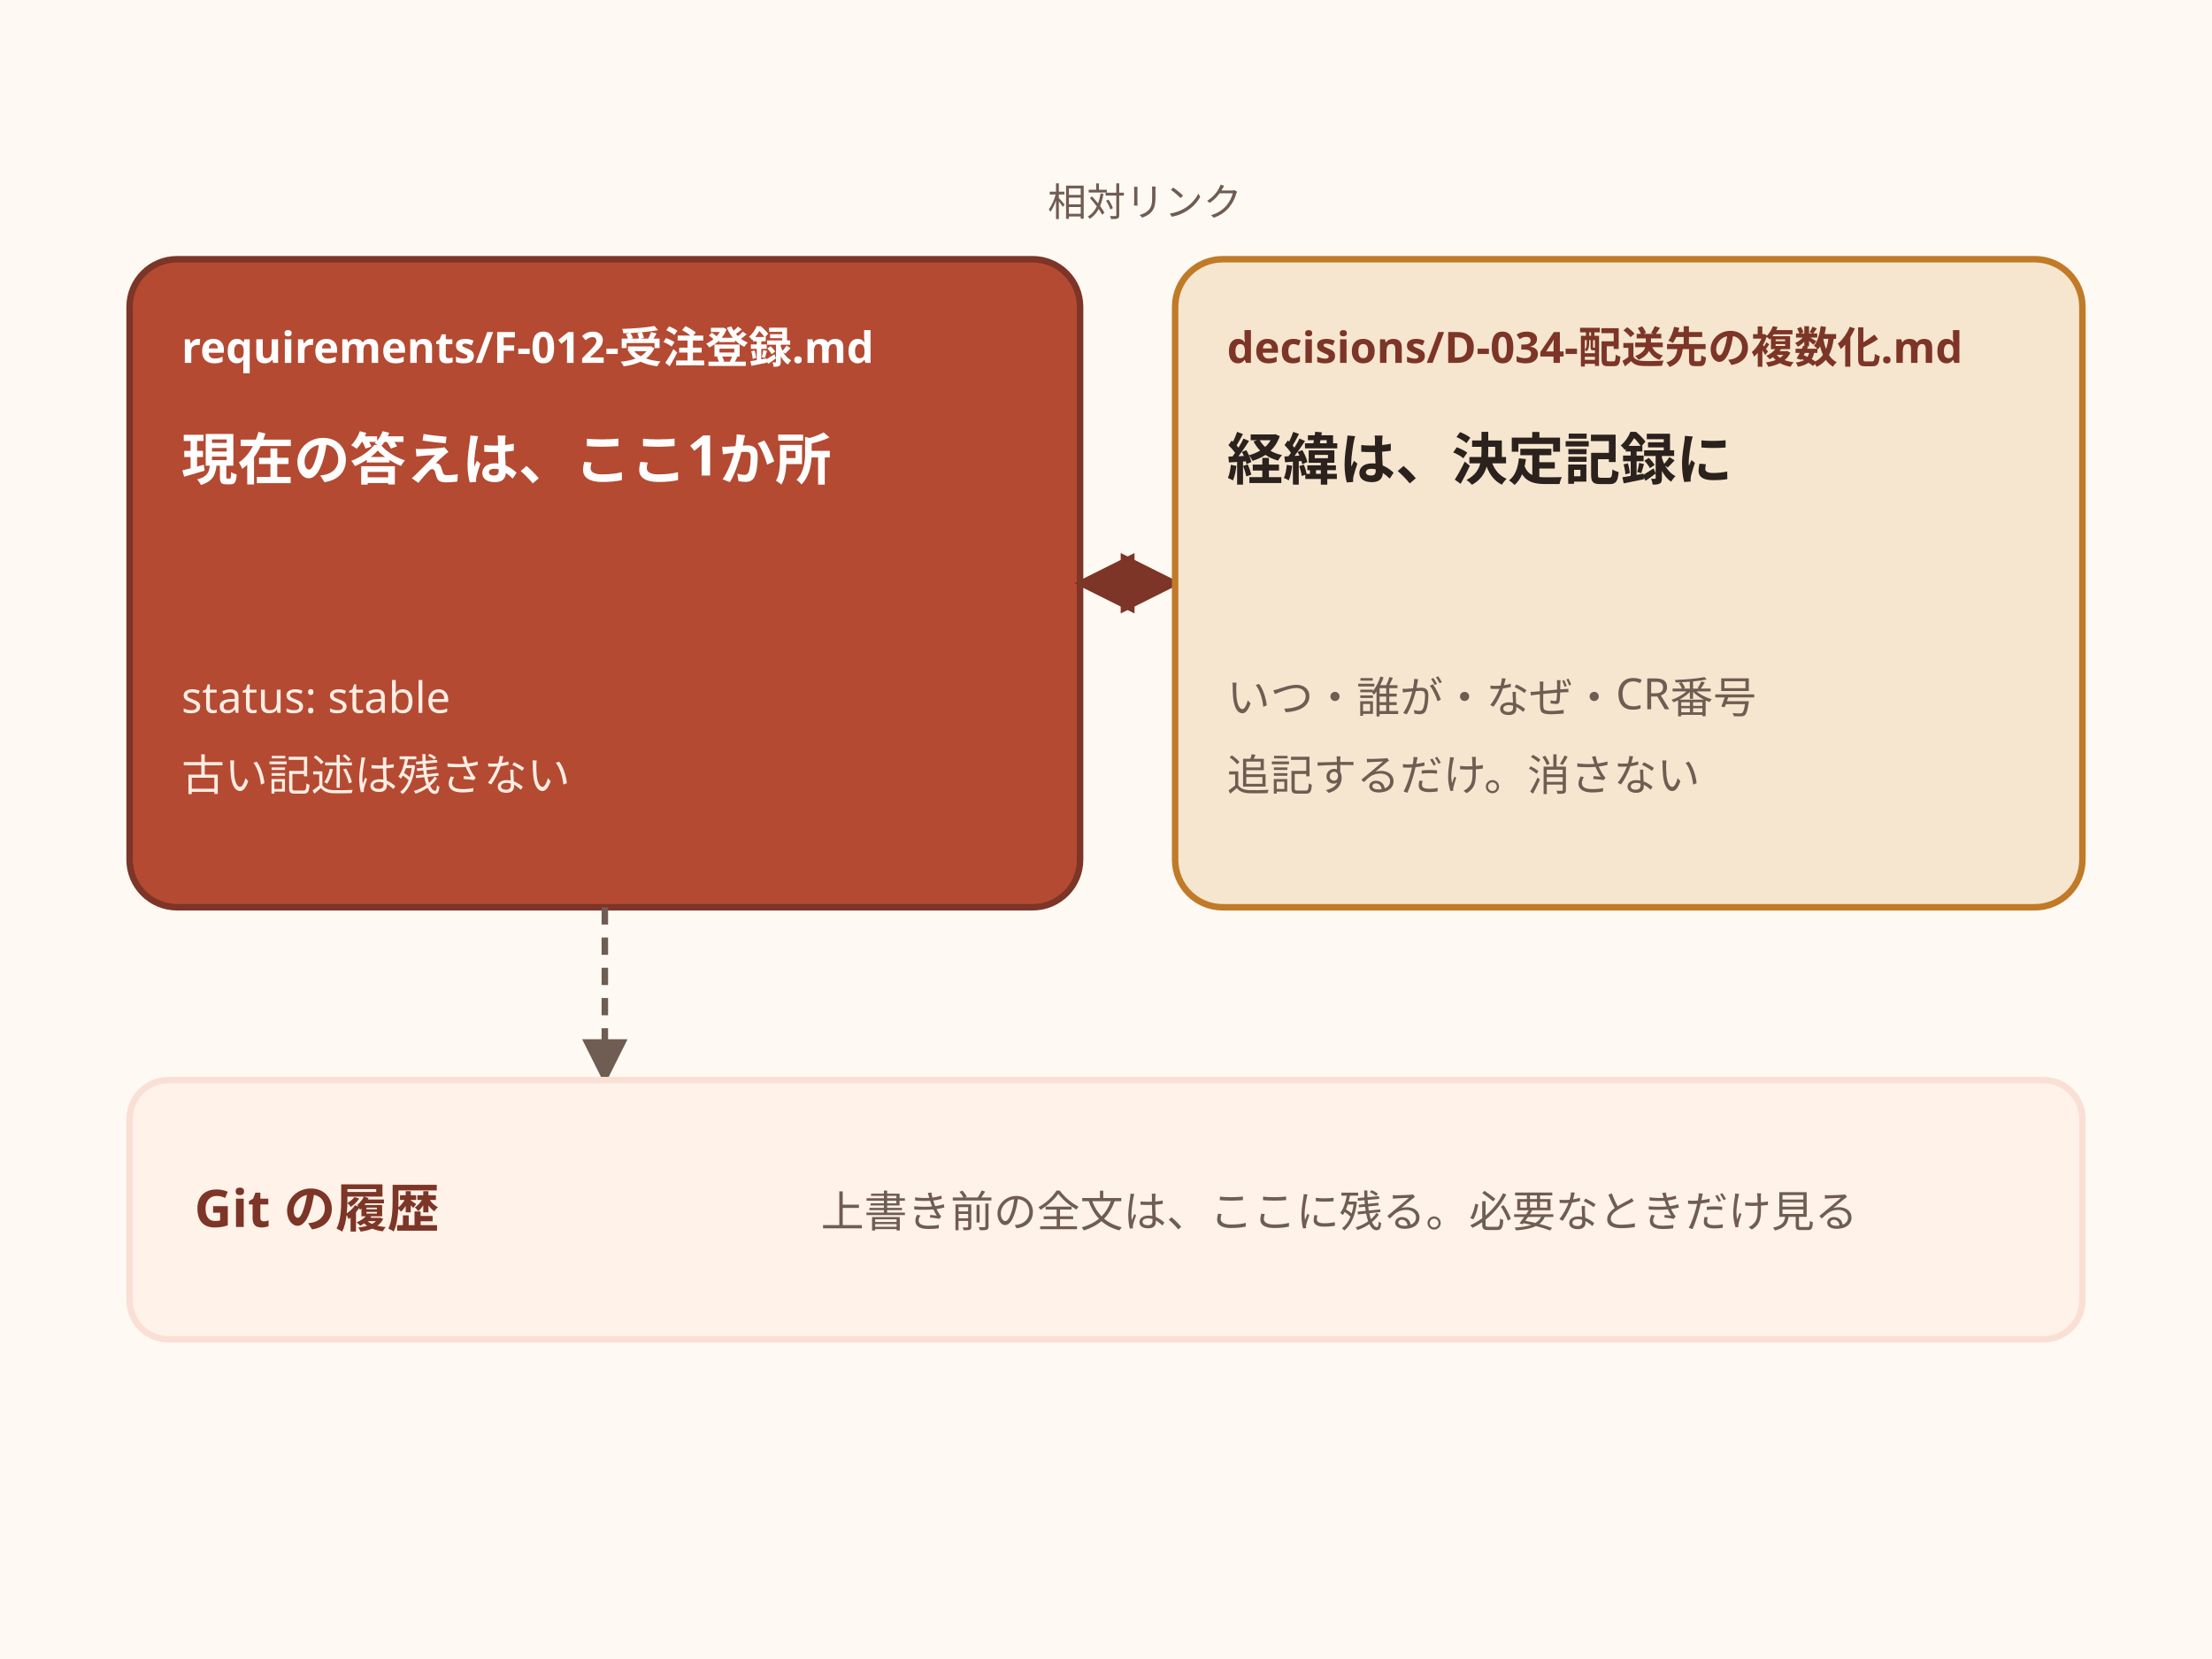
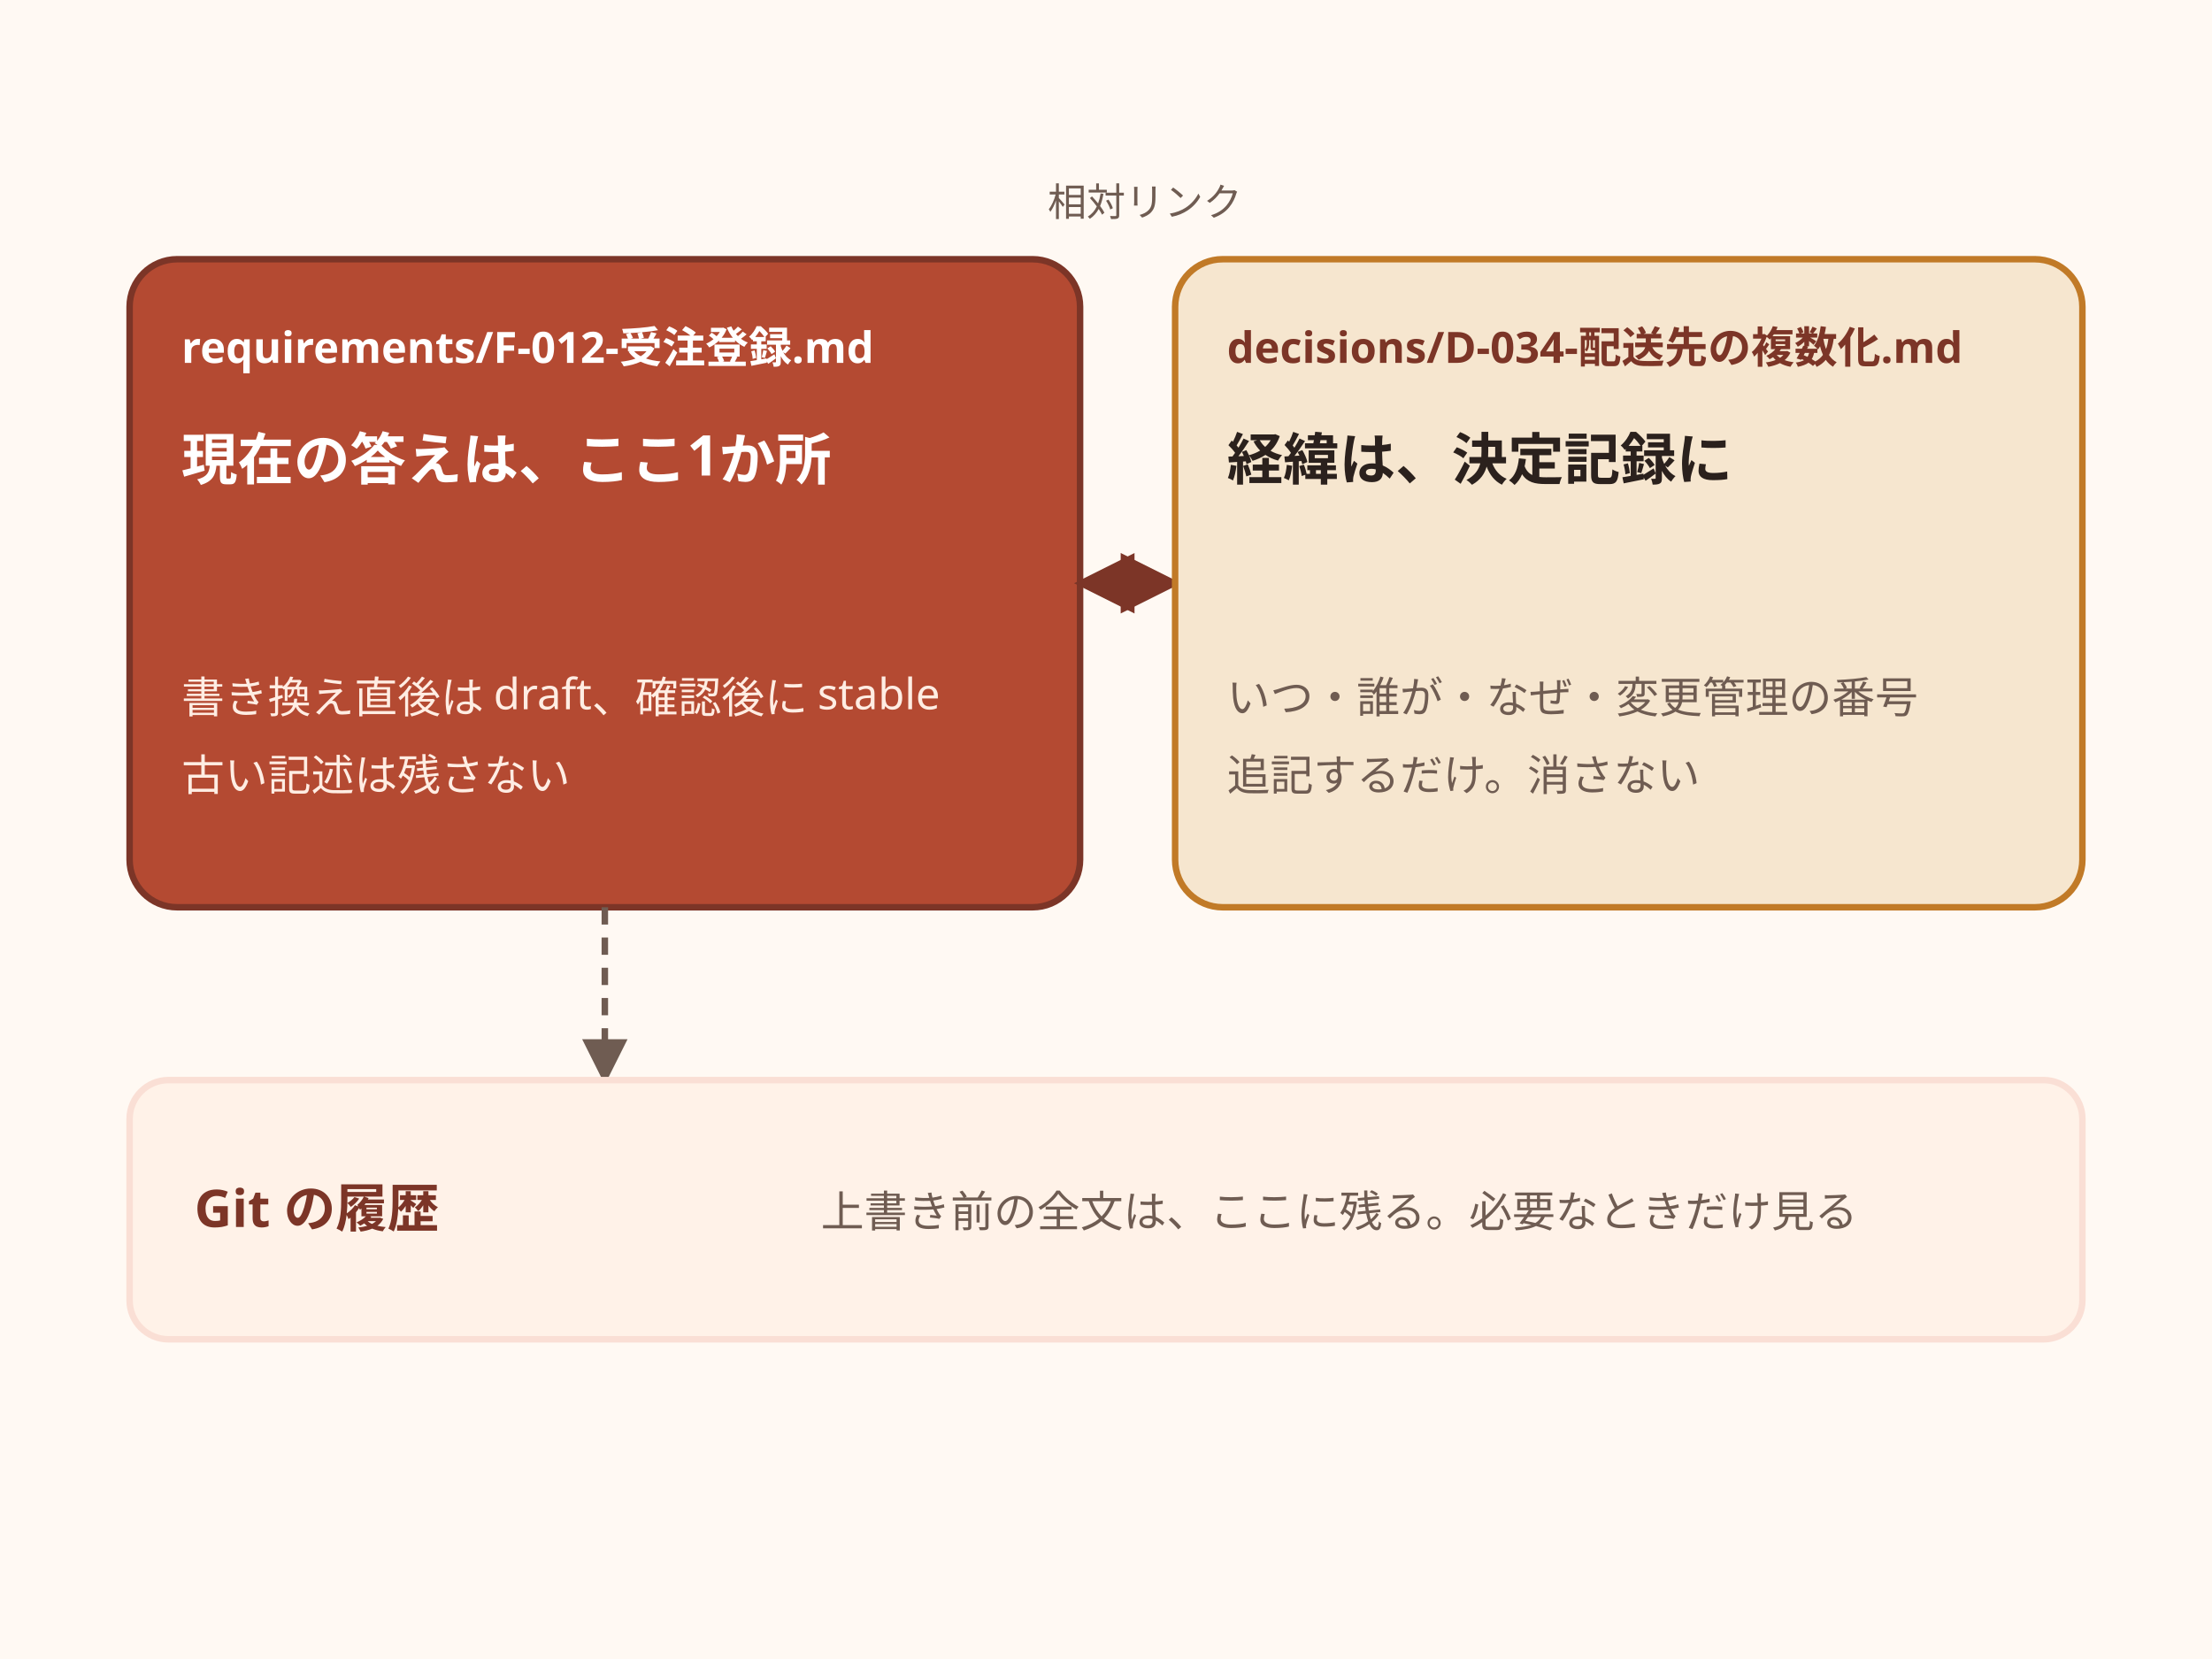
<svg xmlns="http://www.w3.org/2000/svg" width="1024" height="768" viewBox="0 0 1024 768">
  <defs>
    <marker id="mLinkFwd" viewBox="0 0 10 10" refX="9" refY="5" markerWidth="7" markerHeight="7" orient="auto">
      <path d="M 0 0 L 10 5 L 0 10 z" fill="#7C3527" />
    </marker>
    <marker id="mLinkBack" viewBox="0 0 10 10" refX="1" refY="5" markerWidth="7" markerHeight="7" orient="auto">
      <path d="M 10 0 L 0 5 L 10 10 z" fill="#7C3527" />
    </marker>
    <marker id="mDashed" viewBox="0 0 10 10" refX="9" refY="5" markerWidth="7" markerHeight="7" orient="auto">
      <path d="M 0 0 L 10 5 L 0 10 z" fill="#6F5C52" />
    </marker>
  </defs>
  <rect width="1024" height="768" fill="#FFF9F3" />
  <text x="530" y="100" text-anchor="middle" font-family="Hiragino Sans, Hiragino Kaku Gothic ProN, sans-serif" font-size="18" fill="#6F5C52">相対リンク</text>
  <g id="el-current">
    <rect x="60" y="120" width="440" height="300" rx="22" fill="#B44A32" stroke="#7C3527" stroke-width="3" />
    <text x="84" y="168" font-family="Hiragino Sans, Hiragino Kaku Gothic ProN, sans-serif" font-size="20" font-weight="700" fill="#FFFFFF">requirements/F-012-受注登録.md</text>
    <text x="84" y="222" font-family="Hiragino Sans, Hiragino Kaku Gothic ProN, sans-serif" font-size="26" font-weight="700" fill="#FFFFFF">現在の答えは、ここ1か所</text>
-     <text x="84" y="330" font-family="Hiragino Sans, Hiragino Kaku Gothic ProN, sans-serif" font-size="20" fill="#FFEDE3">status: stable</text>
+     <text x="84" y="330" font-family="Hiragino Sans, Hiragino Kaku Gothic ProN, sans-serif" font-size="20" fill="#FFEDE3">書き換え直後は draft、確認後に stable</text>
    <text x="84" y="366" font-family="Hiragino Sans, Hiragino Kaku Gothic ProN, sans-serif" font-size="20" fill="#FFEDE3">古い記述は残さない</text>
  </g>
  <path d="M 500 270 H 544" fill="none" stroke="#7C3527" stroke-width="4" marker-start="url(#mLinkBack)" marker-end="url(#mLinkFwd)" />
  <g id="el-decision">
    <rect x="544" y="120" width="420" height="300" rx="22" fill="#F6E6CF" stroke="#C17A27" stroke-width="3" />
    <text x="568" y="168" font-family="Hiragino Sans, Hiragino Kaku Gothic ProN, sans-serif" font-size="20" font-weight="700" fill="#7C3527">decisions/D-034-配送先の複数化.md</text>
    <text x="568" y="222" font-family="Hiragino Sans, Hiragino Kaku Gothic ProN, sans-serif" font-size="26" font-weight="700" fill="#2B211D">経緯は、決定記録に</text>
-     <text x="568" y="330" font-family="Hiragino Sans, Hiragino Kaku Gothic ProN, sans-serif" font-size="20" fill="#6F5C52">いつ・誰が・なぜ・CR番号</text>
+     <text x="568" y="330" font-family="Hiragino Sans, Hiragino Kaku Gothic ProN, sans-serif" font-size="20" fill="#6F5C52">いつ・誰が・なぜ・変更管理の番号</text>
    <text x="568" y="366" font-family="Hiragino Sans, Hiragino Kaku Gothic ProN, sans-serif" font-size="20" fill="#6F5C52">追記するだけ。消さない</text>
  </g>
  <path d="M 280 420 L 280 500" fill="none" stroke="#6F5C52" stroke-width="3" stroke-dasharray="8 6" marker-end="url(#mDashed)" />
  <g id="el-git">
    <rect x="60" y="500" width="904" height="120" rx="18" fill="#FFF2E8" stroke="#FADFD5" stroke-width="3" />
    <text x="90" y="568" font-family="Hiragino Sans, Hiragino Kaku Gothic ProN, sans-serif" font-size="24" font-weight="700" fill="#7C3527">Git の履歴</text>
    <text x="380" y="568" font-family="Hiragino Sans, Hiragino Kaku Gothic ProN, sans-serif" font-size="20" fill="#6F5C52">上書き前の全文は、ここに残る。必要なときだけ見る</text>
  </g>
</svg>
